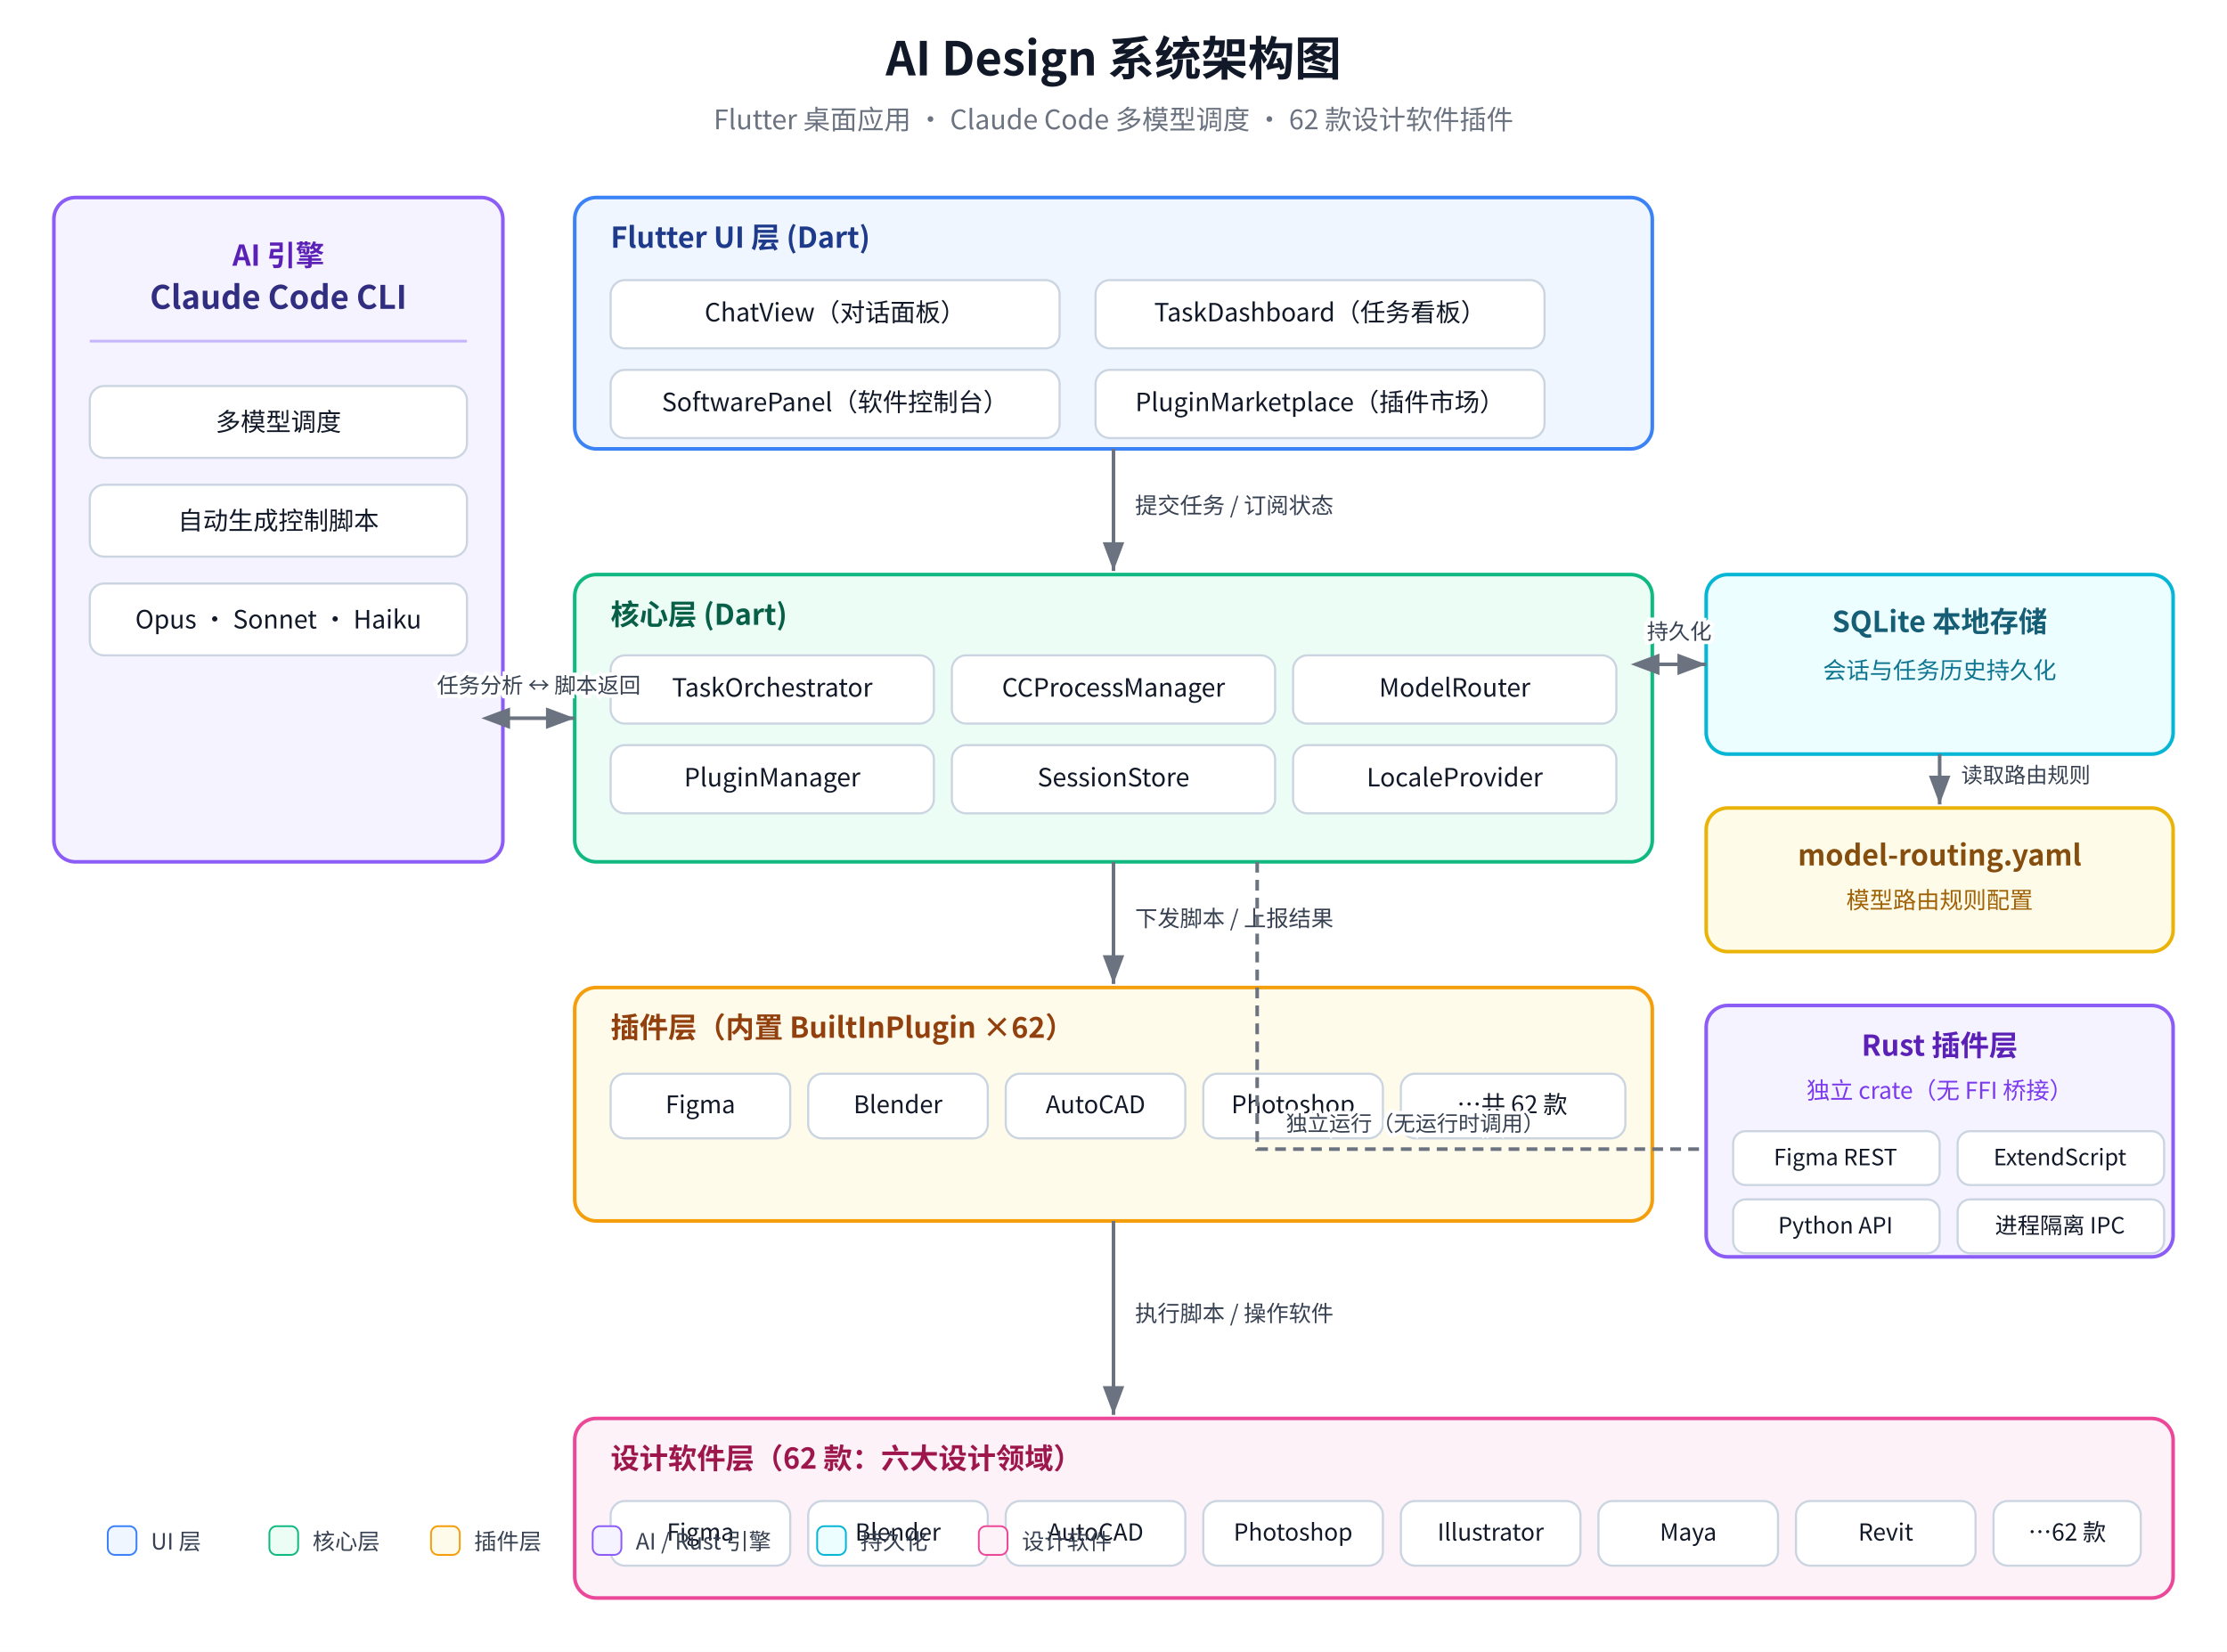
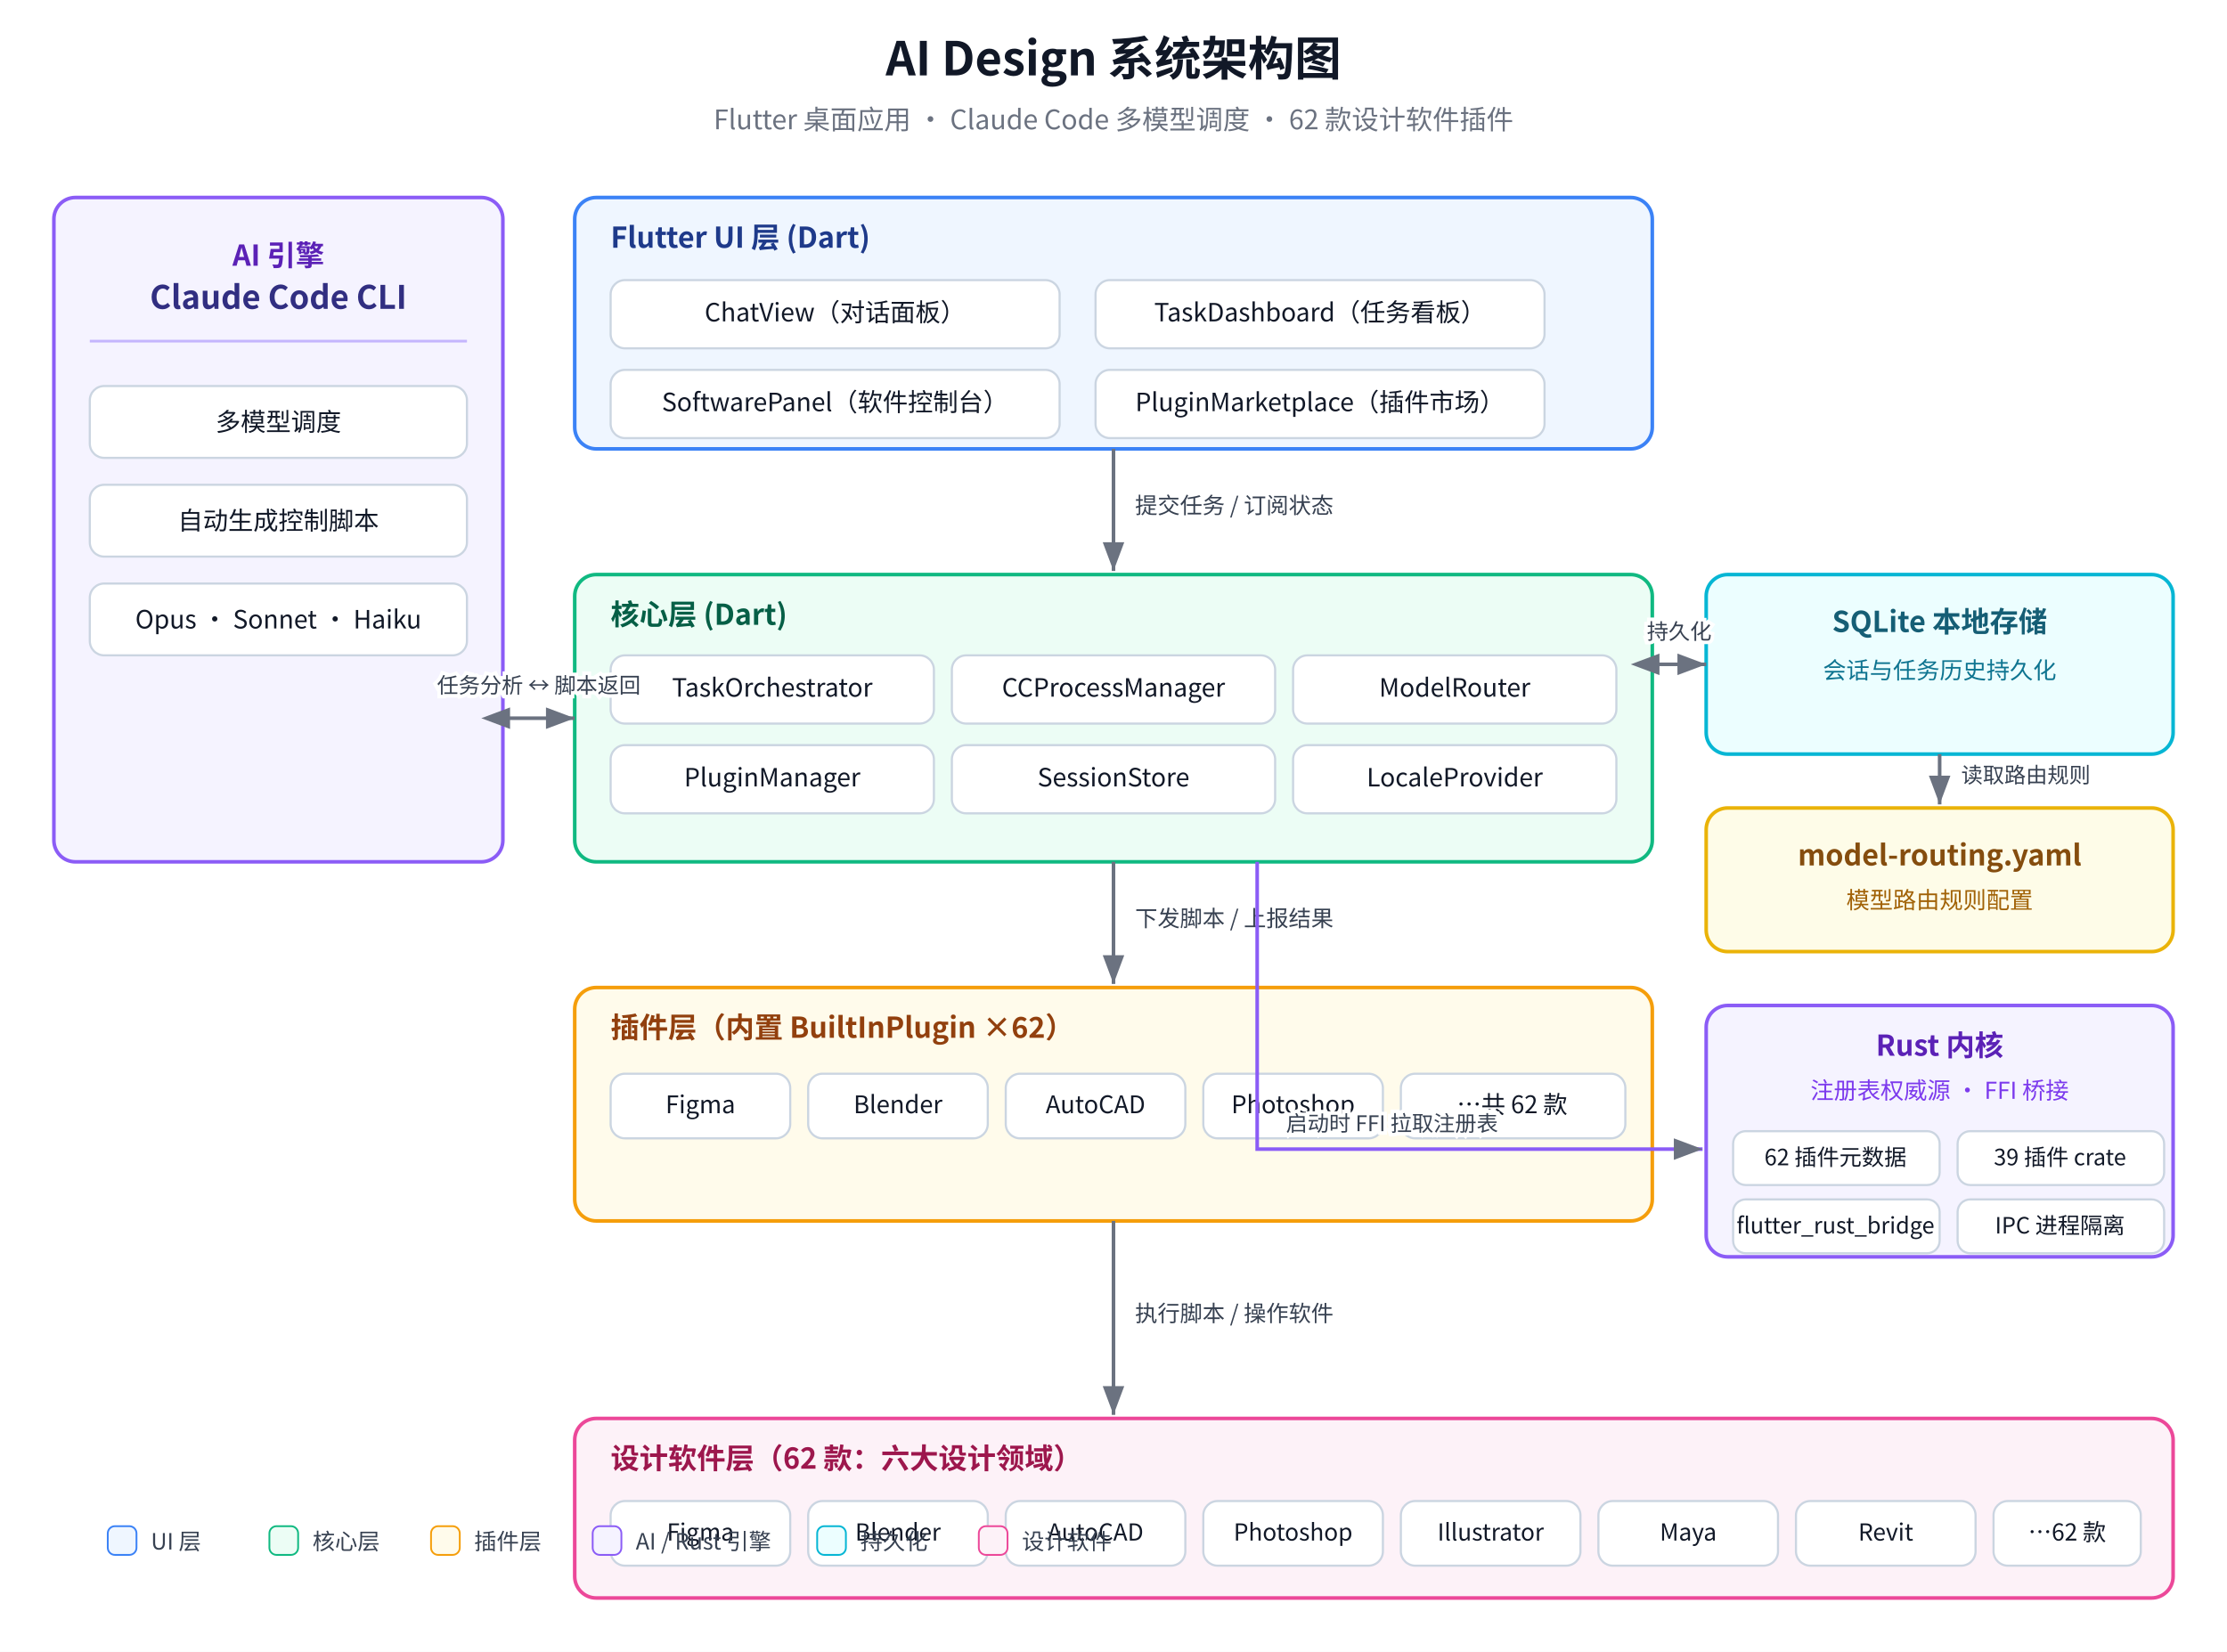
<svg xmlns="http://www.w3.org/2000/svg" width="1240" height="920" viewBox="0 0 1240 920" font-family="'PingFang SC','Microsoft YaHei','Noto Sans CJK SC',Arial,sans-serif">
  <defs>
    <marker id="arrow" markerWidth="10" markerHeight="10" refX="8" refY="3" orient="auto">
      <path d="M0,0 L8,3 L0,6 Z" fill="#6b7280" />
    </marker>
    <marker id="arrowRev" markerWidth="10" markerHeight="10" refX="2" refY="3" orient="auto-start-reverse">
      <path d="M0,0 L8,3 L0,6 Z" fill="#6b7280" />
    </marker>
    <style>
      .halo { paint-order: stroke; stroke: #ffffff; stroke-width: 4px; }
      .chip { fill: #ffffff; stroke: #cbd5e1; stroke-width: 1.2; }
    </style>
  </defs>
  <rect width="1240" height="920" fill="#ffffff" />
  <text x="620" y="42" font-size="26" font-weight="bold" fill="#111827" text-anchor="middle">AI Design 系统架构图</text>
  <text x="620" y="72" font-size="15" fill="#6b7280" text-anchor="middle">Flutter 桌面应用 · Claude Code 多模型调度 · 62 款设计软件插件</text>
  <rect x="30" y="110" width="250" height="370" rx="12" fill="#f5f3ff" stroke="#8b5cf6" stroke-width="2" />
  <text x="155" y="148" font-size="16" font-weight="bold" fill="#5b21b6" text-anchor="middle">AI 引擎</text>
  <text x="155" y="172" font-size="18" font-weight="bold" fill="#312e81" text-anchor="middle">Claude Code CLI</text>
  <line x1="50" y1="190" x2="260" y2="190" stroke="#c4b5fd" stroke-width="1.5" />
  <g font-size="14" fill="#111827" text-anchor="middle">
    <rect class="chip" x="50" y="215" width="210" height="40" rx="8" />
    <text x="155" y="240">多模型调度</text>
    <rect class="chip" x="50" y="270" width="210" height="40" rx="8" />
    <text x="155" y="295">自动生成控制脚本</text>
    <rect class="chip" x="50" y="325" width="210" height="40" rx="8" />
    <text x="155" y="350">Opus · Sonnet · Haiku</text>
  </g>
  <rect x="320" y="110" width="600" height="140" rx="12" fill="#eff6ff" stroke="#3b82f6" stroke-width="2" />
  <text x="340" y="138" font-size="16" font-weight="bold" fill="#1e3a8a">Flutter UI 层 (Dart)</text>
  <g font-size="14" fill="#111827" text-anchor="middle">
    <rect class="chip" x="340" y="156" width="250" height="38" rx="8" />
    <text x="465" y="179">ChatView（对话面板）</text>
    <rect class="chip" x="610" y="156" width="250" height="38" rx="8" />
    <text x="735" y="179">TaskDashboard（任务看板）</text>
    <rect class="chip" x="340" y="206" width="250" height="38" rx="8" />
    <text x="465" y="229">SoftwarePanel（软件控制台）</text>
    <rect class="chip" x="610" y="206" width="250" height="38" rx="8" />
    <text x="735" y="229">PluginMarketplace（插件市场）</text>
  </g>
  <line x1="620" y1="250" x2="620" y2="318" stroke="#6b7280" stroke-width="2" marker-end="url(#arrow)" />
  <text class="halo" x="632" y="286" font-size="12.5" fill="#374151">提交任务 / 订阅状态</text>
  <rect x="320" y="320" width="600" height="160" rx="12" fill="#ecfdf5" stroke="#10b981" stroke-width="2" />
  <text x="340" y="348" font-size="16" font-weight="bold" fill="#065f46">核心层 (Dart)</text>
  <g font-size="14" fill="#111827" text-anchor="middle">
    <rect class="chip" x="340" y="365" width="180" height="38" rx="8" />
    <text x="430" y="388">TaskOrchestrator</text>
    <rect class="chip" x="530" y="365" width="180" height="38" rx="8" />
    <text x="620" y="388">CCProcessManager</text>
    <rect class="chip" x="720" y="365" width="180" height="38" rx="8" />
    <text x="810" y="388">ModelRouter</text>
    <rect class="chip" x="340" y="415" width="180" height="38" rx="8" />
    <text x="430" y="438">PluginManager</text>
    <rect class="chip" x="530" y="415" width="180" height="38" rx="8" />
    <text x="620" y="438">SessionStore</text>
    <rect class="chip" x="720" y="415" width="180" height="38" rx="8" />
    <text x="810" y="438">LocaleProvider</text>
  </g>
  <line x1="620" y1="480" x2="620" y2="548" stroke="#6b7280" stroke-width="2" marker-end="url(#arrow)" />
  <text class="halo" x="632" y="516" font-size="12.5" fill="#374151">下发脚本 / 上报结果</text>
  <rect x="320" y="550" width="600" height="130" rx="12" fill="#fffbeb" stroke="#f59e0b" stroke-width="2" />
  <text x="340" y="578" font-size="16" font-weight="bold" fill="#92400e">插件层（内置 BuiltInPlugin ×62）</text>
  <g font-size="13.5" fill="#111827" text-anchor="middle">
    <rect class="chip" x="340" y="598" width="100" height="36" rx="8" />
    <text x="390" y="620">Figma</text>
    <rect class="chip" x="450" y="598" width="100" height="36" rx="8" />
    <text x="500" y="620">Blender</text>
    <rect class="chip" x="560" y="598" width="100" height="36" rx="8" />
    <text x="610" y="620">AutoCAD</text>
    <rect class="chip" x="670" y="598" width="100" height="36" rx="8" />
    <text x="720" y="620">Photoshop</text>
    <rect class="chip" x="780" y="598" width="125" height="36" rx="8" />
    <text x="842" y="620">…共 62 款</text>
  </g>
  <line x1="620" y1="680" x2="620" y2="788" stroke="#6b7280" stroke-width="2" marker-end="url(#arrow)" />
  <text class="halo" x="632" y="736" font-size="12.5" fill="#374151">执行脚本 / 操作软件</text>
  <rect x="320" y="790" width="890" height="100" rx="12" fill="#fdf2f8" stroke="#ec4899" stroke-width="2" />
  <text x="340" y="818" font-size="16" font-weight="bold" fill="#9d174d">设计软件层（62 款：六大设计领域）</text>
  <g font-size="13" fill="#111827" text-anchor="middle">
    <rect class="chip" x="340" y="836" width="100" height="36" rx="8" />
    <text x="390" y="858">Figma</text>
    <rect class="chip" x="450" y="836" width="100" height="36" rx="8" />
    <text x="500" y="858">Blender</text>
    <rect class="chip" x="560" y="836" width="100" height="36" rx="8" />
    <text x="610" y="858">AutoCAD</text>
    <rect class="chip" x="670" y="836" width="100" height="36" rx="8" />
    <text x="720" y="858">Photoshop</text>
    <rect class="chip" x="780" y="836" width="100" height="36" rx="8" />
    <text x="830" y="858">Illustrator</text>
    <rect class="chip" x="890" y="836" width="100" height="36" rx="8" />
    <text x="940" y="858">Maya</text>
    <rect class="chip" x="1000" y="836" width="100" height="36" rx="8" />
    <text x="1050" y="858">Revit</text>
    <rect class="chip" x="1110" y="836" width="82" height="36" rx="8" />
    <text x="1151" y="858">…62 款</text>
  </g>
  <line x1="280" y1="400" x2="320" y2="400" stroke="#6b7280" stroke-width="2" marker-start="url(#arrowRev)" marker-end="url(#arrow)" />
  <text class="halo" x="300" y="386" font-size="12" fill="#374151" text-anchor="middle">任务分析 ↔ 脚本返回</text>
  <rect x="950" y="320" width="260" height="100" rx="12" fill="#ecfeff" stroke="#06b6d4" stroke-width="2" />
  <text x="1080" y="352" font-size="16" font-weight="bold" fill="#155e75" text-anchor="middle">SQLite 本地存储</text>
  <text x="1080" y="378" font-size="13" fill="#0e7490" text-anchor="middle">会话与任务历史持久化</text>
  <line x1="920" y1="370" x2="950" y2="370" stroke="#6b7280" stroke-width="2" marker-start="url(#arrowRev)" marker-end="url(#arrow)" />
  <text class="halo" x="935" y="356" font-size="12" fill="#374151" text-anchor="middle">持久化</text>
  <rect x="950" y="450" width="260" height="80" rx="12" fill="#fefce8" stroke="#eab308" stroke-width="2" />
  <text x="1080" y="482" font-size="16" font-weight="bold" fill="#854d0e" text-anchor="middle">model-routing.yaml</text>
  <text x="1080" y="506" font-size="13" fill="#a16207" text-anchor="middle">模型路由规则配置</text>
  <line x1="1080" y1="420" x2="1080" y2="448" stroke="#6b7280" stroke-width="2" marker-end="url(#arrow)" />
  <text class="halo" x="1092" y="436" font-size="12" fill="#374151">读取路由规则</text>
  <rect x="950" y="560" width="260" height="140" rx="12" fill="#f5f3ff" stroke="#8b5cf6" stroke-width="2" />
-   <text x="1080" y="588" font-size="16" font-weight="bold" fill="#5b21b6" text-anchor="middle">Rust 插件层</text>
-   <text x="1080" y="612" font-size="13" fill="#7c3aed" text-anchor="middle">独立 crate（无 FFI 桥接）</text>
+   <text x="1080" y="588" font-size="16" font-weight="bold" fill="#5b21b6" text-anchor="middle">Rust 内核</text>
+   <text x="1080" y="612" font-size="13" fill="#7c3aed" text-anchor="middle">注册表权威源 · FFI 桥接</text>
  <g font-size="12.5" fill="#111827" text-anchor="middle">
    <rect class="chip" x="965" y="630" width="115" height="30" rx="7" />
-     <text x="1022" y="649">Figma REST</text>
+     <text x="1022" y="649">62 插件元数据</text>
    <rect class="chip" x="1090" y="630" width="115" height="30" rx="7" />
-     <text x="1147" y="649">ExtendScript</text>
+     <text x="1147" y="649">39 插件 crate</text>
    <rect class="chip" x="965" y="668" width="115" height="30" rx="7" />
-     <text x="1022" y="687">Python API</text>
+     <text x="1022" y="687">flutter_rust_bridge</text>
    <rect class="chip" x="1090" y="668" width="115" height="30" rx="7" />
-     <text x="1147" y="687">进程隔离 IPC</text>
+     <text x="1147" y="687">IPC 进程隔离</text>
  </g>
-   <path d="M 700 480 V 640 H 948" fill="none" stroke="#6b7280" stroke-width="2" stroke-dasharray="6 4" />
-   <text class="halo" x="716" y="630" font-size="12" fill="#374151">独立运行（无运行时调用）</text>
+   <path d="M 700 480 V 640 H 948" fill="none" stroke="#8b5cf6" stroke-width="2" marker-end="url(#arrow)" />
+   <text class="halo" x="716" y="630" font-size="12" fill="#374151">启动时 FFI 拉取注册表</text>
  <g font-size="12.5" fill="#374151">
    <rect x="60" y="850" width="16" height="16" rx="4" fill="#eff6ff" stroke="#3b82f6" />
    <text x="84" y="863">UI 层</text>
    <rect x="150" y="850" width="16" height="16" rx="4" fill="#ecfdf5" stroke="#10b981" />
    <text x="174" y="863">核心层</text>
    <rect x="240" y="850" width="16" height="16" rx="4" fill="#fffbeb" stroke="#f59e0b" />
    <text x="264" y="863">插件层</text>
    <rect x="330" y="850" width="16" height="16" rx="4" fill="#f5f3ff" stroke="#8b5cf6" />
    <text x="354" y="863">AI / Rust 引擎</text>
    <rect x="455" y="850" width="16" height="16" rx="4" fill="#ecfeff" stroke="#06b6d4" />
    <text x="479" y="863">持久化</text>
    <rect x="545" y="850" width="16" height="16" rx="4" fill="#fdf2f8" stroke="#ec4899" />
    <text x="569" y="863">设计软件</text>
  </g>
</svg>
